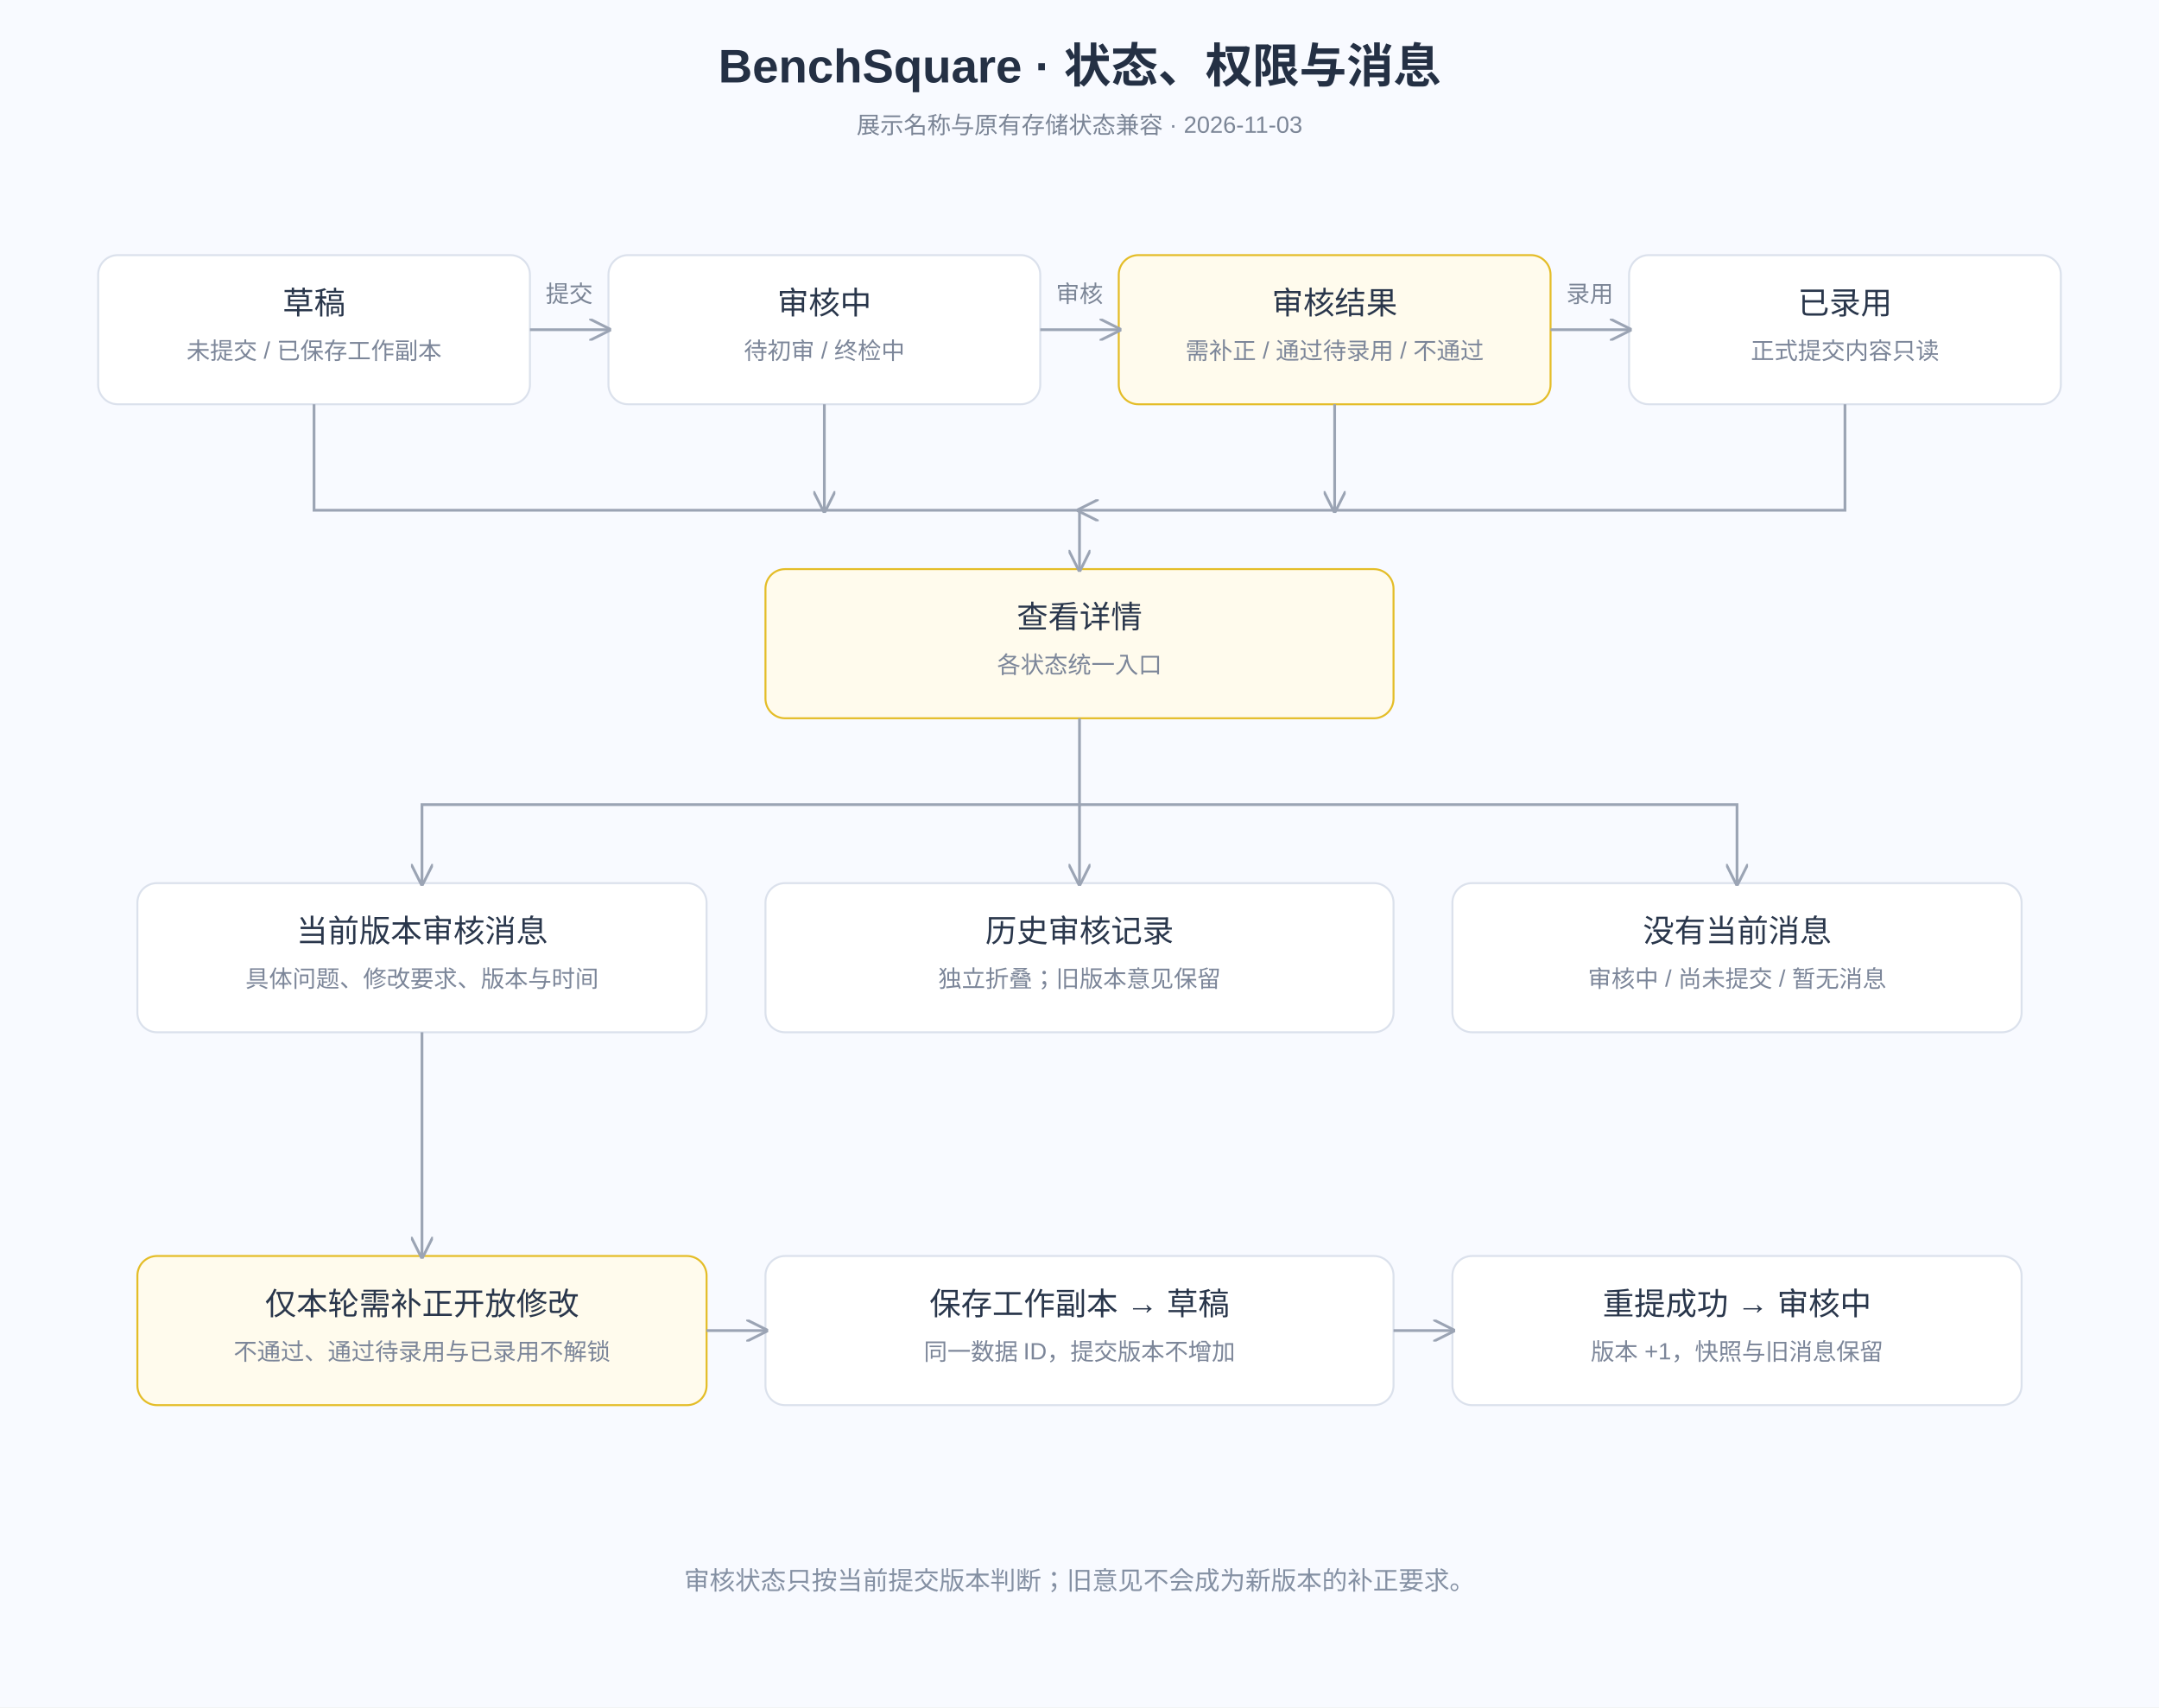
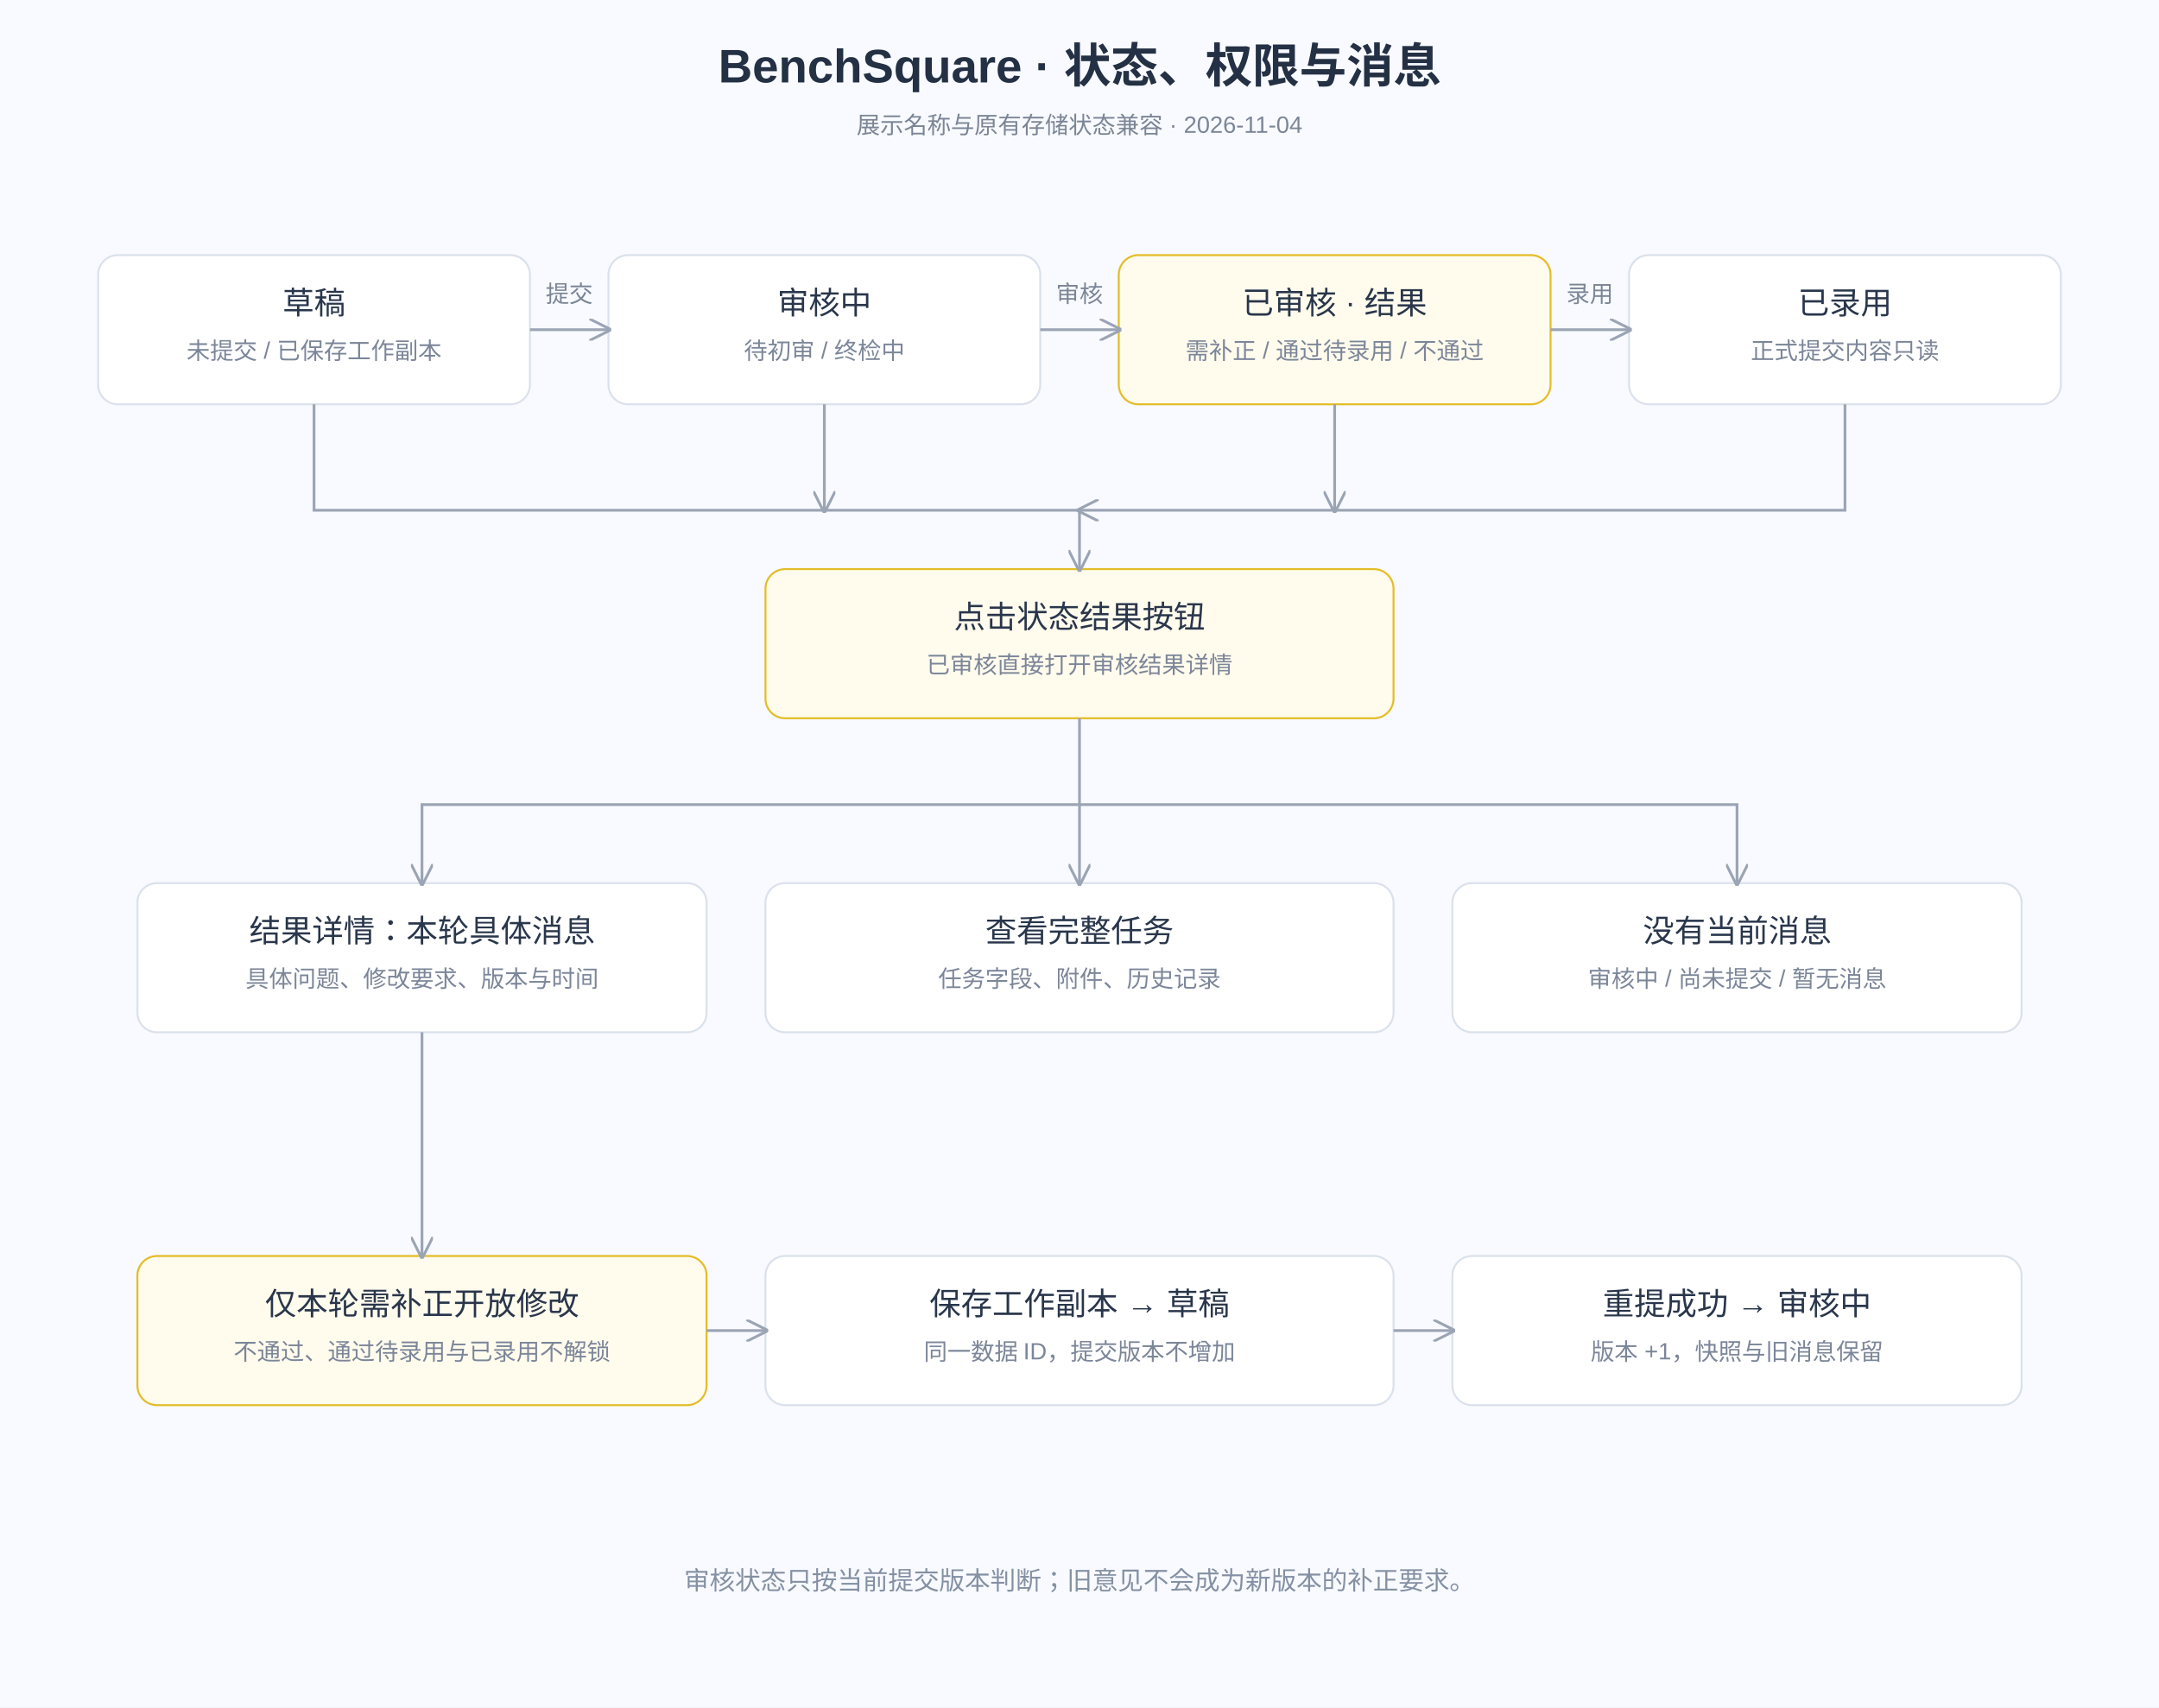
<svg xmlns="http://www.w3.org/2000/svg" width="1100" height="870" viewBox="0 0 1100 870">
  <defs>
    <marker id="arrow" markerWidth="8" markerHeight="8" refX="7" refY="4" orient="auto">
      <path d="M0 0L8 4L0 8" fill="none" stroke="#9ba4b4" />
    </marker>
  </defs>
  <rect width="100%" height="100%" fill="#f8faff" />
  <g font-family="Microsoft YaHei,Arial,sans-serif">
    <text x="550" y="42" text-anchor="middle" font-size="24" font-weight="bold" fill="#243044">BenchSquare · 状态、权限与消息</text>
-     <text x="550" y="68" text-anchor="middle" font-size="12" fill="#7b8596">展示名称与原有存储状态兼容 · 2026-11-03</text>
+     <text x="550" y="68" text-anchor="middle" font-size="12" fill="#7b8596">展示名称与原有存储状态兼容 · 2026-11-04</text>
    <rect x="50" y="130" width="220" height="76" rx="10" fill="#fff" stroke="#dbe1ec" />
    <text x="160" y="160" text-anchor="middle" font-size="16" fill="#29364b">草稿</text>
    <text x="160" y="183" text-anchor="middle" font-size="12" fill="#7c8699">未提交 / 已保存工作副本</text>
    <rect x="310" y="130" width="220" height="76" rx="10" fill="#fff" stroke="#dbe1ec" />
    <text x="420" y="160" text-anchor="middle" font-size="16" fill="#29364b">审核中</text>
    <text x="420" y="183" text-anchor="middle" font-size="12" fill="#7c8699">待初审 / 终检中</text>
    <rect x="570" y="130" width="220" height="76" rx="10" fill="#fffbed" stroke="#e4bd28" />
-     <text x="680" y="160" text-anchor="middle" font-size="16" fill="#29364b">审核结果</text>
+     <text x="680" y="160" text-anchor="middle" font-size="16" fill="#29364b">已审核 · 结果</text>
    <text x="680" y="183" text-anchor="middle" font-size="12" fill="#7c8699">需补正 / 通过待录用 / 不通过</text>
    <rect x="830" y="130" width="220" height="76" rx="10" fill="#fff" stroke="#dbe1ec" />
    <text x="940" y="160" text-anchor="middle" font-size="16" fill="#29364b">已录用</text>
    <text x="940" y="183" text-anchor="middle" font-size="12" fill="#7c8699">正式提交内容只读</text>
    <path d="M270 168H310" fill="none" stroke="#9ba4b4" stroke-width="1.4" marker-end="url(#arrow)" />
    <text x="278" y="154" font-size="12" fill="#7b8596">提交</text>
    <path d="M530 168H570" fill="none" stroke="#9ba4b4" stroke-width="1.4" marker-end="url(#arrow)" />
    <text x="538" y="154" font-size="12" fill="#7b8596">审核</text>
    <path d="M790 168H830" fill="none" stroke="#9ba4b4" stroke-width="1.4" marker-end="url(#arrow)" />
    <text x="798" y="154" font-size="12" fill="#7b8596">录用</text>
    <rect x="390" y="290" width="320" height="76" rx="10" fill="#fffbed" stroke="#e4bd28" />
-     <text x="550" y="320" text-anchor="middle" font-size="16" fill="#29364b">查看详情</text>
-     <text x="550" y="343" text-anchor="middle" font-size="12" fill="#7c8699">各状态统一入口</text>
+     <text x="550" y="320" text-anchor="middle" font-size="16" fill="#29364b">点击状态结果按钮</text>
+     <text x="550" y="343" text-anchor="middle" font-size="12" fill="#7c8699">已审核直接打开审核结果详情</text>
    <path d="M160 206V260H550V290" fill="none" stroke="#9ba4b4" stroke-width="1.4" marker-end="url(#arrow)" />
    <path d="M420 206V260" fill="none" stroke="#9ba4b4" stroke-width="1.4" marker-end="url(#arrow)" />
    <path d="M680 206V260" fill="none" stroke="#9ba4b4" stroke-width="1.4" marker-end="url(#arrow)" />
    <path d="M940 206V260H550" fill="none" stroke="#9ba4b4" stroke-width="1.4" marker-end="url(#arrow)" />
    <rect x="70" y="450" width="290" height="76" rx="10" fill="#fff" stroke="#dbe1ec" />
-     <text x="215" y="480" text-anchor="middle" font-size="16" fill="#29364b">当前版本审核消息</text>
+     <text x="215" y="480" text-anchor="middle" font-size="16" fill="#29364b">结果详情：本轮具体消息</text>
    <text x="215" y="503" text-anchor="middle" font-size="12" fill="#7c8699">具体问题、修改要求、版本与时间</text>
    <rect x="390" y="450" width="320" height="76" rx="10" fill="#fff" stroke="#dbe1ec" />
-     <text x="550" y="480" text-anchor="middle" font-size="16" fill="#29364b">历史审核记录</text>
-     <text x="550" y="503" text-anchor="middle" font-size="12" fill="#7c8699">独立折叠；旧版本意见保留</text>
+     <text x="550" y="480" text-anchor="middle" font-size="16" fill="#29364b">查看完整任务</text>
+     <text x="550" y="503" text-anchor="middle" font-size="12" fill="#7c8699">任务字段、附件、历史记录</text>
    <rect x="740" y="450" width="290" height="76" rx="10" fill="#fff" stroke="#dbe1ec" />
    <text x="885" y="480" text-anchor="middle" font-size="16" fill="#29364b">没有当前消息</text>
    <text x="885" y="503" text-anchor="middle" font-size="12" fill="#7c8699">审核中 / 尚未提交 / 暂无消息</text>
    <path d="M550 366V410H215V450" fill="none" stroke="#9ba4b4" stroke-width="1.4" marker-end="url(#arrow)" />
    <path d="M550 410V450" fill="none" stroke="#9ba4b4" stroke-width="1.4" marker-end="url(#arrow)" />
    <path d="M550 410H885V450" fill="none" stroke="#9ba4b4" stroke-width="1.4" marker-end="url(#arrow)" />
    <rect x="70" y="640" width="290" height="76" rx="10" fill="#fffbed" stroke="#e4bd28" />
    <text x="215" y="670" text-anchor="middle" font-size="16" fill="#29364b">仅本轮需补正开放修改</text>
    <text x="215" y="693" text-anchor="middle" font-size="12" fill="#7c8699">不通过、通过待录用与已录用不解锁</text>
    <path d="M215 526V640" fill="none" stroke="#9ba4b4" stroke-width="1.4" marker-end="url(#arrow)" />
    <rect x="390" y="640" width="320" height="76" rx="10" fill="#fff" stroke="#dbe1ec" />
    <text x="550" y="670" text-anchor="middle" font-size="16" fill="#29364b">保存工作副本 → 草稿</text>
    <text x="550" y="693" text-anchor="middle" font-size="12" fill="#7c8699">同一数据 ID，提交版本不增加</text>
    <path d="M360 678H390" fill="none" stroke="#9ba4b4" stroke-width="1.4" marker-end="url(#arrow)" />
    <rect x="740" y="640" width="290" height="76" rx="10" fill="#fff" stroke="#dbe1ec" />
    <text x="885" y="670" text-anchor="middle" font-size="16" fill="#29364b">重提成功 → 审核中</text>
    <text x="885" y="693" text-anchor="middle" font-size="12" fill="#7c8699">版本 +1，快照与旧消息保留</text>
    <path d="M710 678H740" fill="none" stroke="#9ba4b4" stroke-width="1.4" marker-end="url(#arrow)" />
    <text x="550" y="810" text-anchor="middle" font-size="13" fill="#8490a3">审核状态只按当前提交版本判断；旧意见不会成为新版本的补正要求。</text>
  </g>
</svg>
